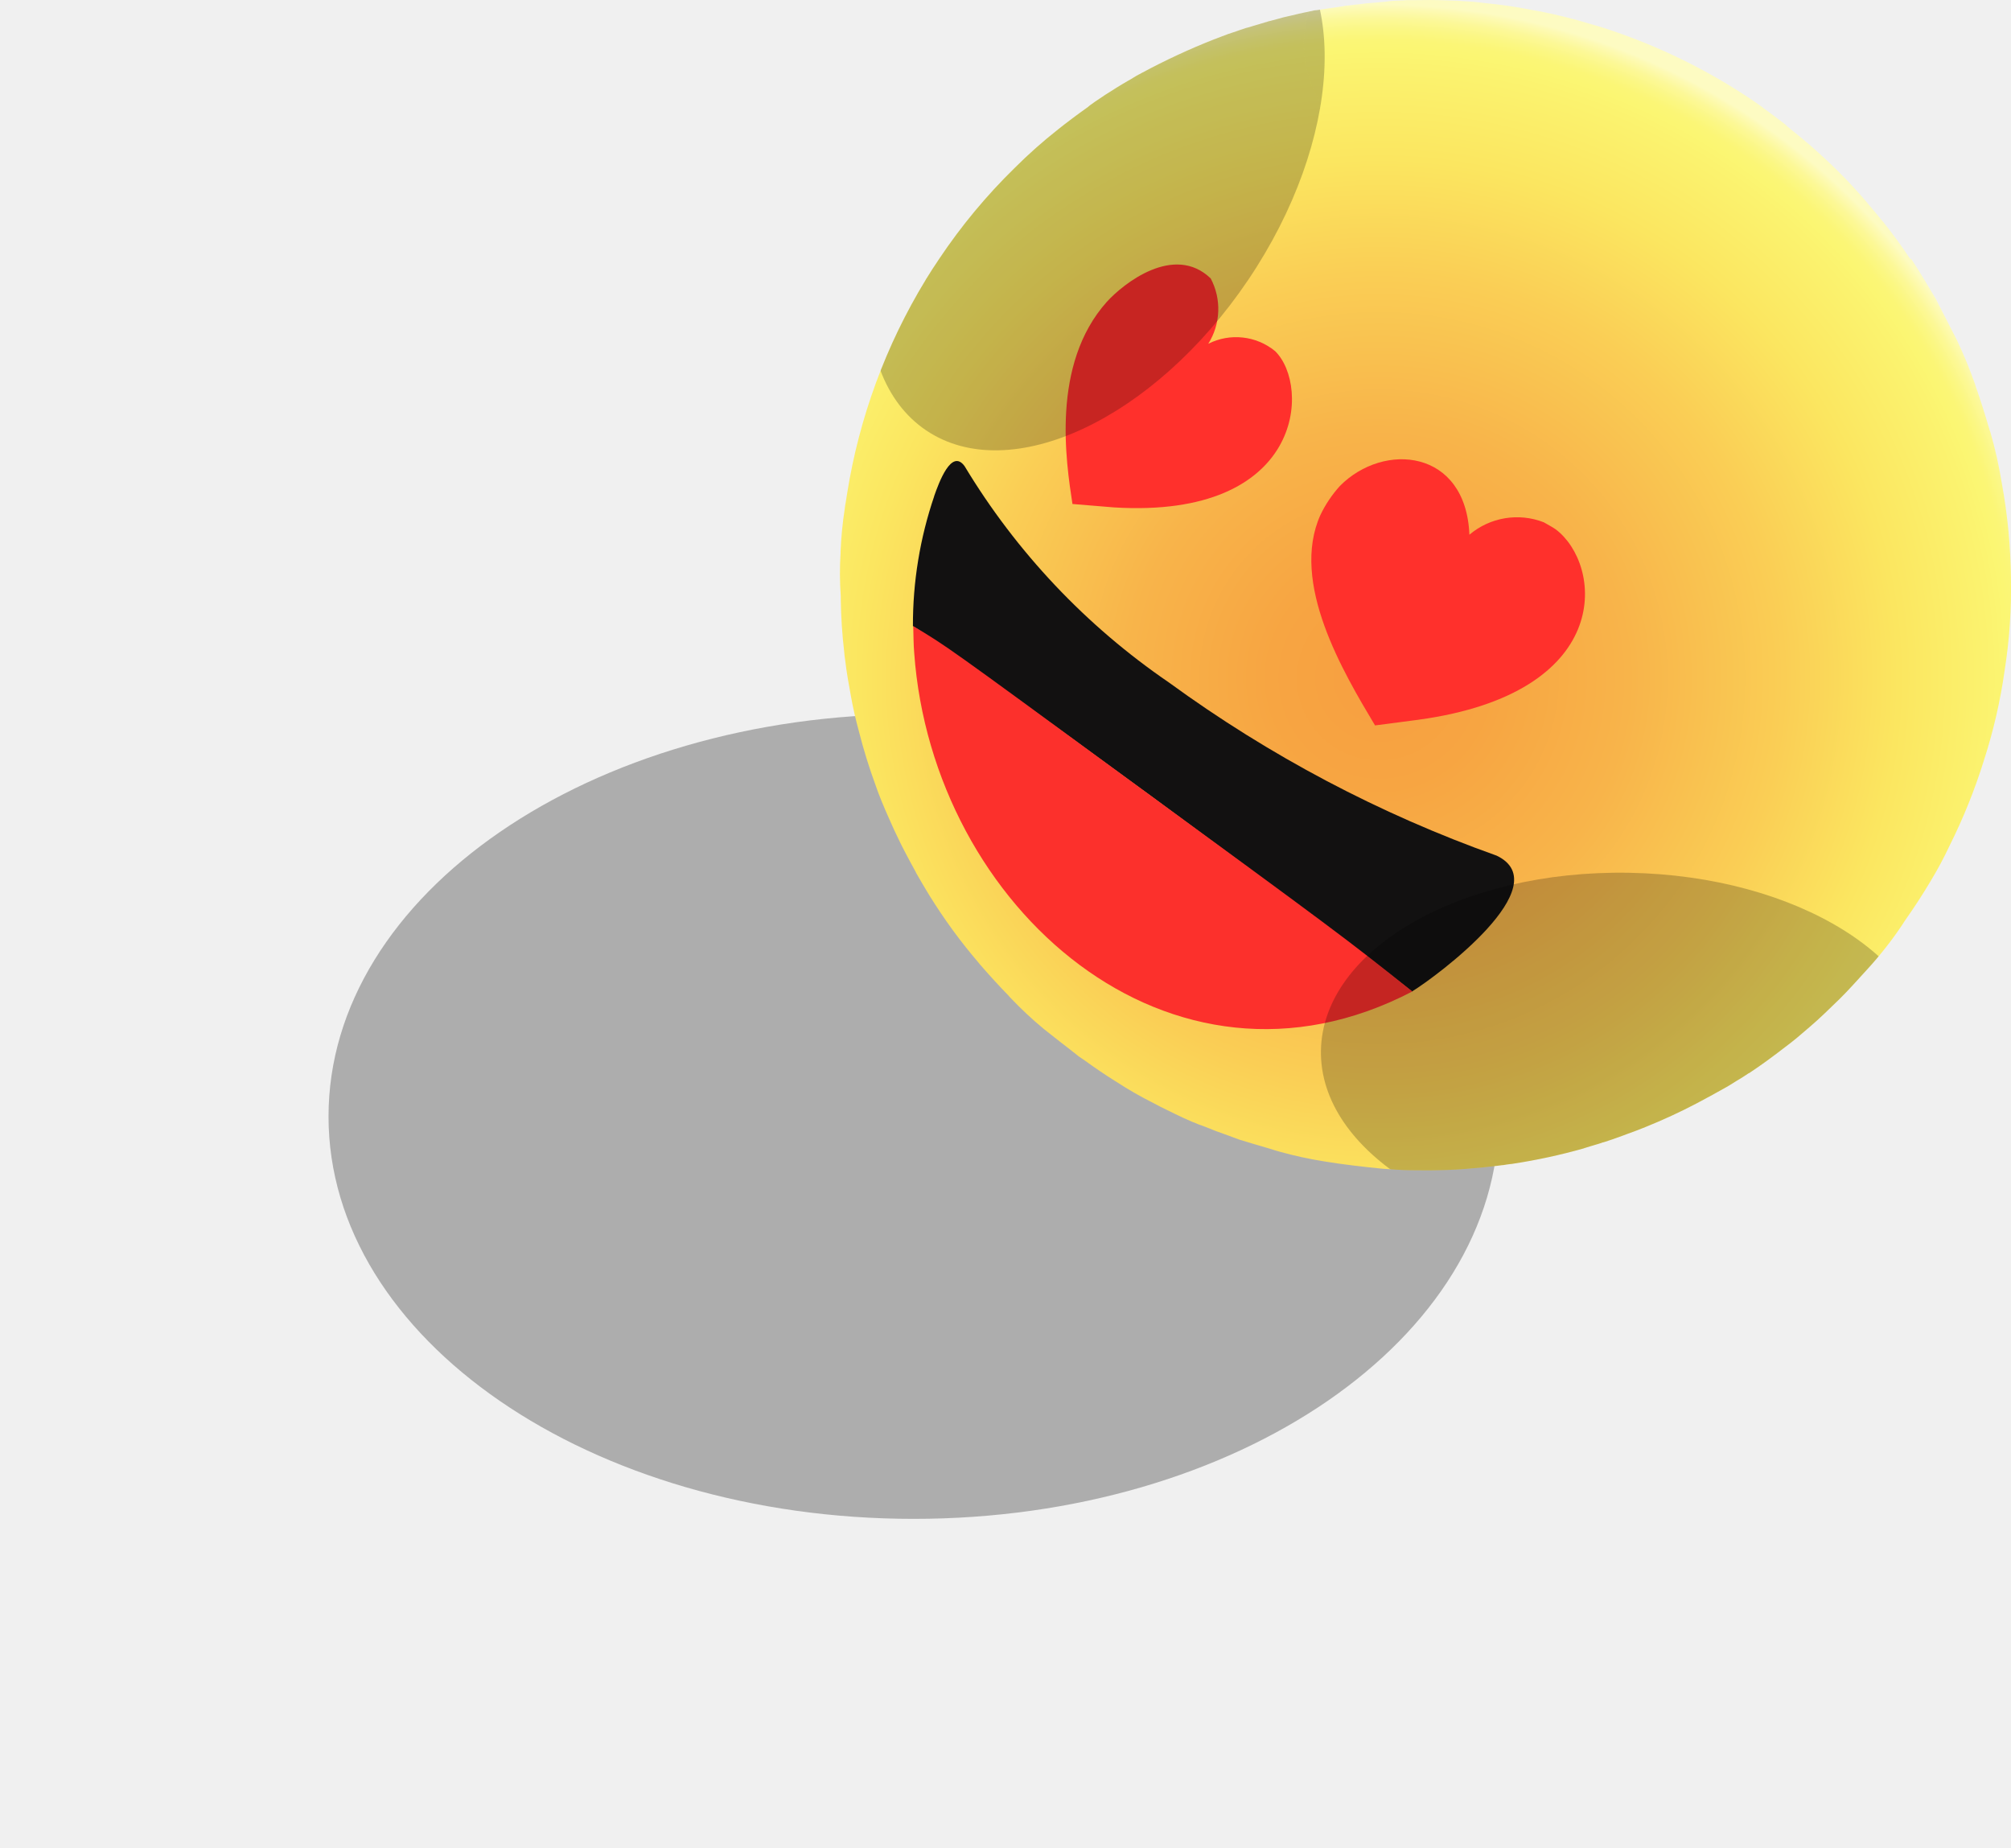
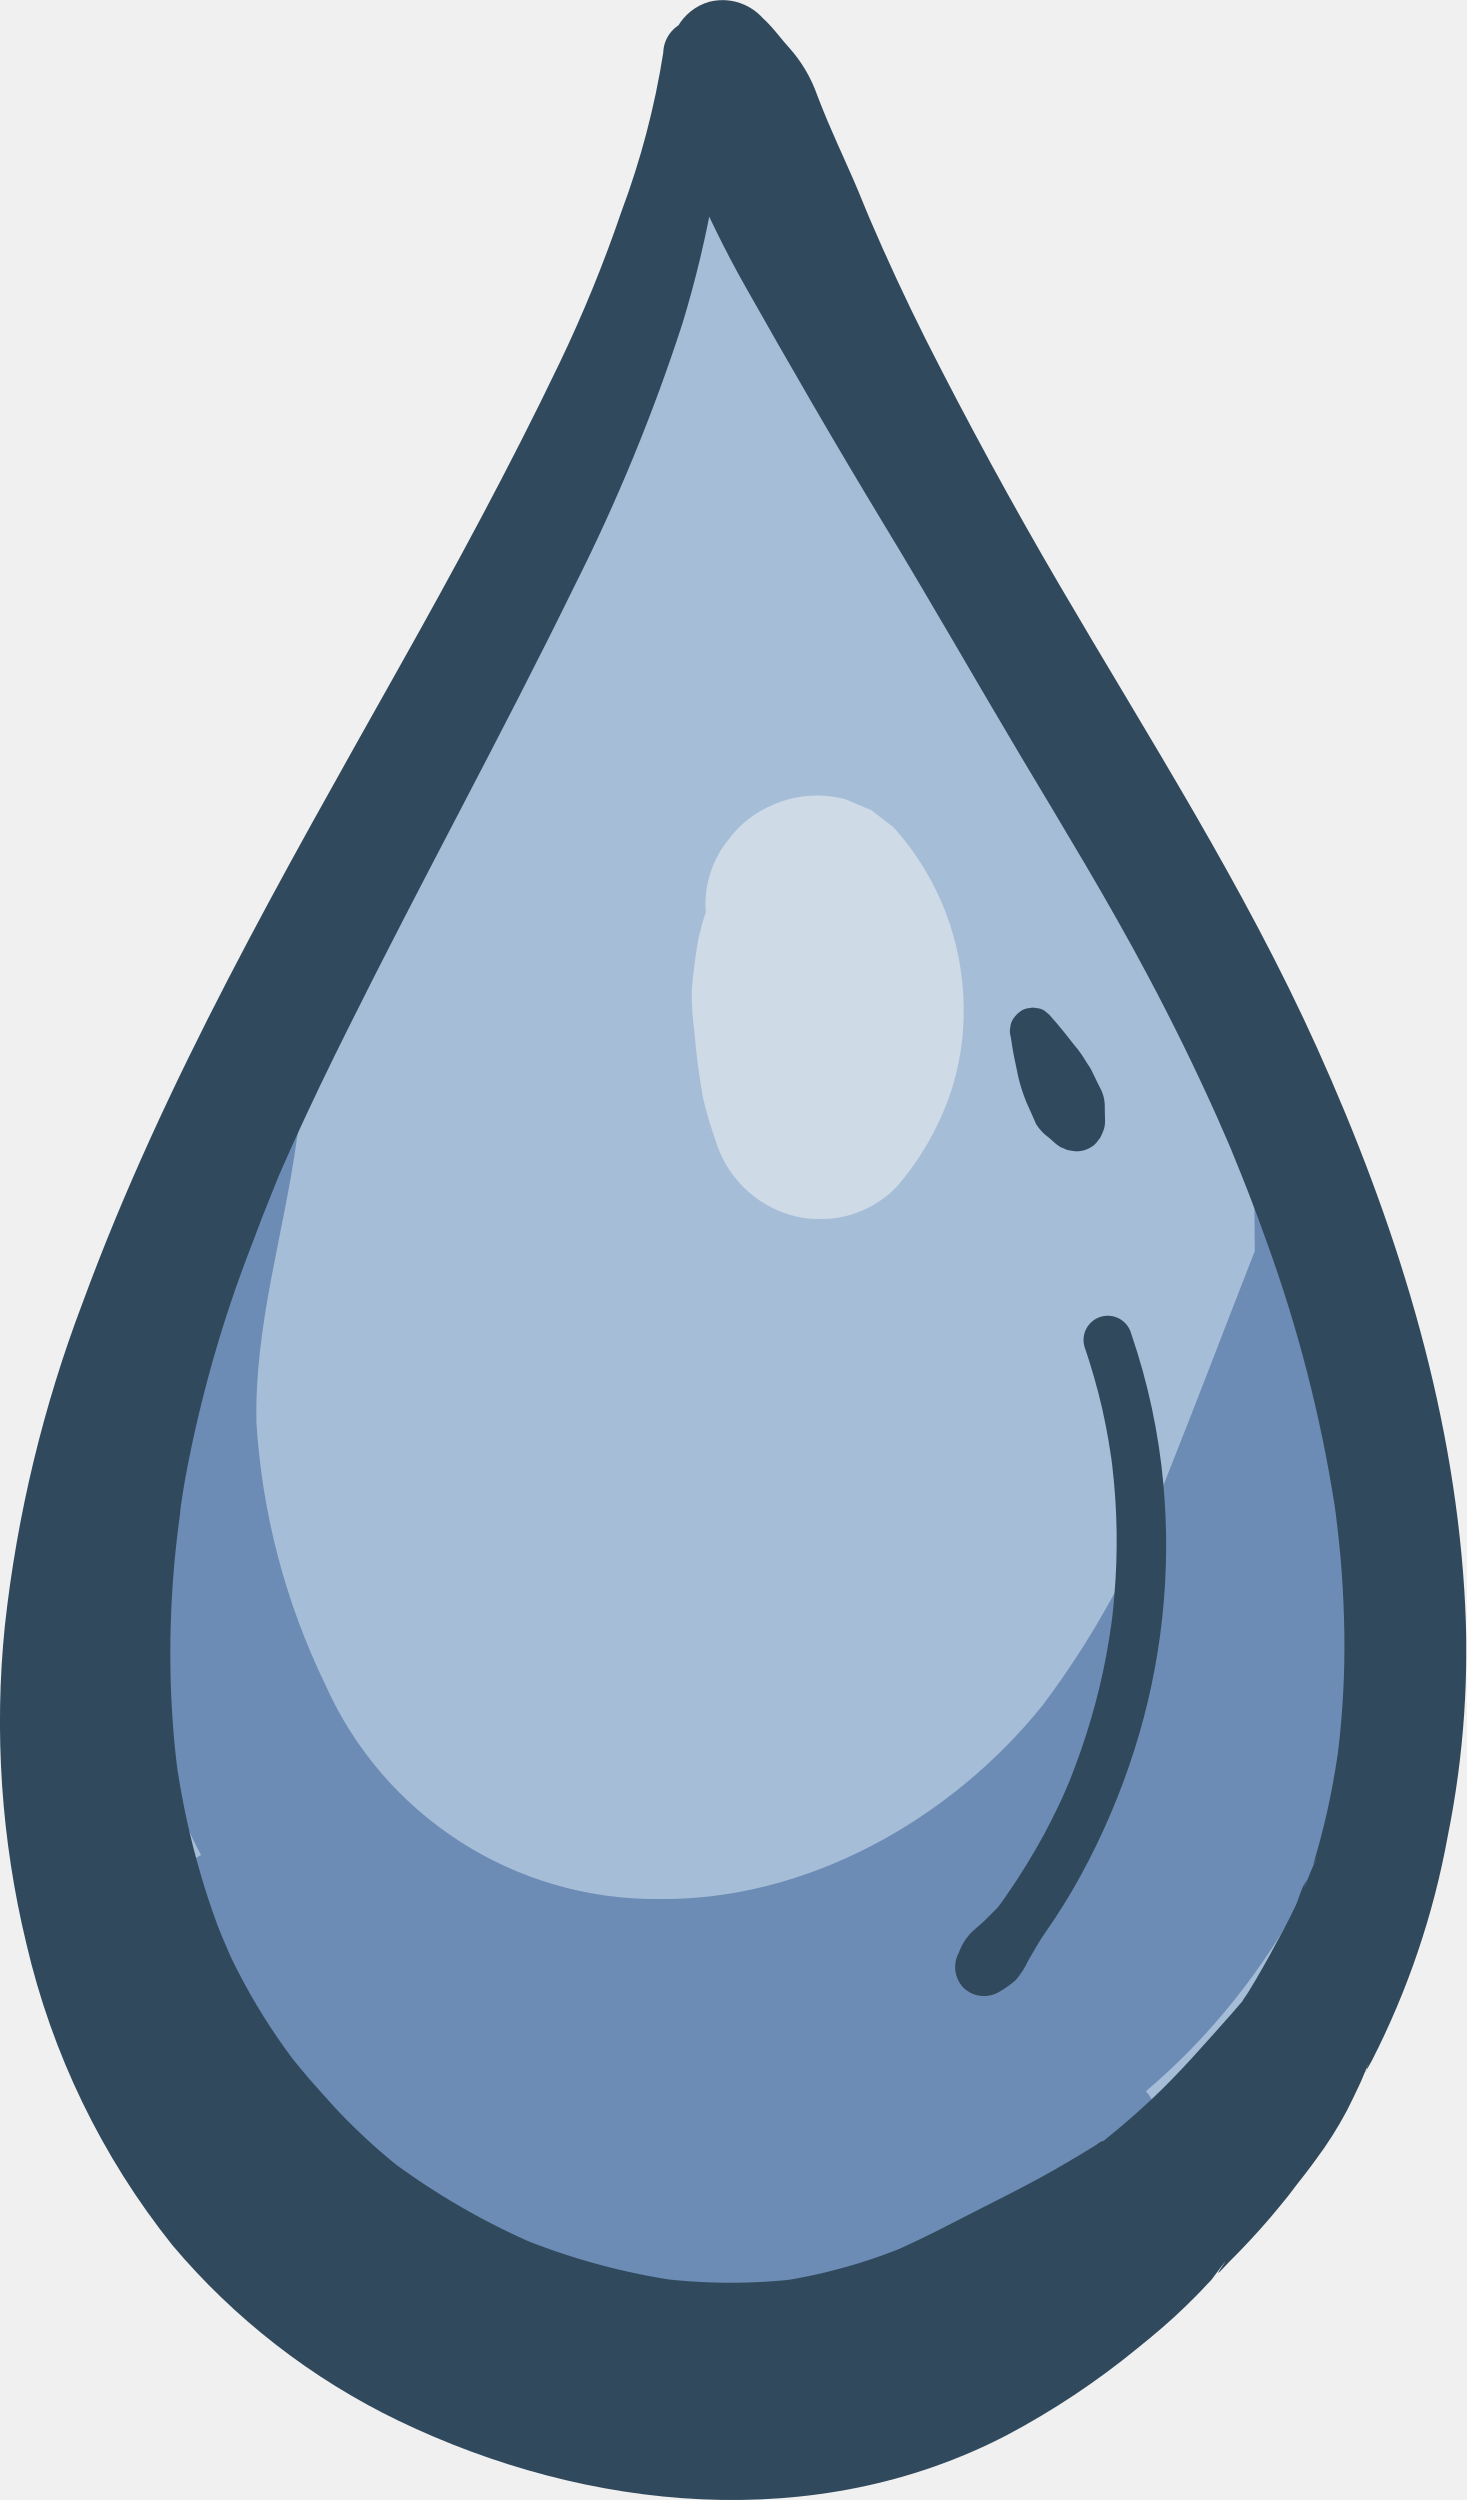
- <svg xmlns="http://www.w3.org/2000/svg" xmlns:xlink="http://www.w3.org/1999/xlink" width="82.478" height="75.758" viewBox="0 0 82.478 75.758">
+ <svg xmlns="http://www.w3.org/2000/svg" width="67.134" height="114.464" viewBox="0 0 67.134 114.464">
  <defs>
-     <radialGradient id="radial-gradient" cx="0.471" cy="0.58" r="0.575" gradientTransform="matrix(-0.999, -0.004, -0.004, 1, 0.933, 0.001)" gradientUnits="objectBoundingBox">
-       <stop offset="0" stop-color="#f79f40" />
-       <stop offset="0.163" stop-color="#f7a542" />
-       <stop offset="0.371" stop-color="#f8b44a" />
-       <stop offset="0.601" stop-color="#face55" />
-       <stop offset="0.771" stop-color="#fbe660" />
-       <stop offset="0.91" stop-color="#fbf36f" />
-       <stop offset="0.932" stop-color="#fbf672" />
-       <stop offset="0.947" stop-color="#fbf676" />
-       <stop offset="0.962" stop-color="#fbf783" />
-       <stop offset="0.978" stop-color="#fcf897" />
-       <stop offset="0.994" stop-color="#fdfab4" />
-       <stop offset="1" stop-color="#fdfbc2" />
-     </radialGradient>
    <clipPath id="clip-path">
-       <path id="Trazado_116496" data-name="Trazado 116496" d="M52.65,29.84v-.06c0-.11-.03-.77-.15-1.75-.01-.09-.02-.17-.03-.26-.02-.12-.04-.25-.06-.38a23.894,23.894,0,0,0-3.15-8.77c0-.01-.01-.01-.01-.02-.17-.29-.35-.57-.54-.85h0a23.353,23.353,0,0,0-3.06-3.74,20.449,20.449,0,0,0-1.77-1.6c-.39-.32-.78-.62-1.19-.91a.265.265,0,0,1-.06-.05l-.05-.04-.21-.15c-.26-.18-.55-.37-.86-.57h0c-.01-.01-.02-.01-.03-.02-.15-.09-.3-.19-.47-.28-.07-.04-.15-.09-.22-.13s-.12-.07-.19-.11a1.092,1.092,0,0,0-.15-.08,25.413,25.413,0,0,0-2.93-1.4c-.26-.11-.47-.18-.58-.23l-.18-.07-.18-.07c-.01,0-.02-.01-.03-.01l-.04-.01-.3-.1-.04-.01c-.01,0-.03-.01-.04-.01l-.2-.07a2.759,2.759,0,0,0-.27-.08l-.23-.07c-.04-.01-.09-.03-.13-.04-.01,0-.03-.01-.04-.01s-.03-.01-.05-.01a.636.636,0,0,1-.07-.02l-.26-.07-.22-.06c-.07-.02-.14-.03-.21-.05h-.01l-.13-.03-.25-.06-.18-.04a2.049,2.049,0,0,0-.24-.05c-.01,0-.03-.01-.04-.01-.06-.01-.12-.03-.18-.04l-.11-.02-.13-.03h-.02l-.04-.01c-.02,0-.05-.01-.07-.01a1.766,1.766,0,0,1-.2-.04.6.6,0,0,0-.12-.02h0a2.068,2.068,0,0,1-.22-.04l-.19-.03c-.03-.01-.07-.01-.11-.02a.985.985,0,0,0-.17-.02,1,1,0,0,0-.16-.02l-.27-.03-.25-.03c-.03,0-.05-.01-.08-.01h-.02a1.641,1.641,0,0,0-.23-.02l-.34-.03c-.08-.01-.16-.01-.23-.02-.09-.01-.17-.01-.26-.02s-.18-.01-.27-.02A.97.97,0,0,1,29.76,7h-.37c-.48-.01-.96-.01-1.45,0-.11,0-.21,0-.31.01s-.22.01-.32.02c-.07,0-.13.01-.19.01-.16.01-.31.02-.46.04-.05,0-.11.01-.16.01-.22.02-.43.04-.64.07-.1.01-.2.02-.3.04h-.01c-.02,0-.04.01-.06.01q-.24.03-.45.06c-.11.02-.23.04-.34.05-.26.04-.47.08-.61.11-.7.14-1.38.3-2.06.5-.41.11-.77.22-1.21.38a24.021,24.021,0,0,0-5.31,2.61h0c-.17.11-.33.22-.49.33a.265.265,0,0,0-.06.05c-.28.2-.56.4-.84.61a.423.423,0,0,1-.07.05l-.02.02-.02.02c-.01.01-.02.02-.03.02s-.02.01-.03.02c-.08.06-.15.12-.23.18-.15.12-.3.24-.44.36-.08.07-.16.13-.24.2-.16.14-.32.27-.46.4l-.02.02-.02.02c-.03.03-.07.06-.1.09-.75.69-1.21,1.19-1.24,1.22-.23.25-.46.51-.69.77-.16.19-.33.38-.5.59-.01.01-.02.03-.04.04l-.03.03c-.34.42-.69.89-1.08,1.46l-.01.01-.01.01c-.01.01-.01.02-.02.02-.18.26-.36.55-.54.86-.16.26-.32.52-.46.75l-.46.88c-.15.29-.29.56-.42.82a16.758,16.758,0,0,0-.76,1.82h0v.01c-.22.6-.42,1.23-.6,1.84l-.01.02a.037.037,0,0,1-.01.03,17.968,17.968,0,0,0-.5,2.13,23.506,23.506,0,0,0-.17,7.66,22.794,22.794,0,0,0,.82,3.68,23.944,23.944,0,0,0,1.38,3.51,15.311,15.311,0,0,0,.75,1.42c.32.56.68,1.11,1.06,1.66.04.07.09.13.13.2a16,16,0,0,0,1.39,1.8c.34.37.78.88,1.14,1.24s.83.82,1.22,1.15h0c.42.37.6.53.99.83q.72.585,1.47,1.08h.01c.16.11.32.22.49.32.19.12.38.24.55.34.09.05.22.13.36.21a.573.573,0,0,1,.07.04c.15.09.33.18.52.29.04.02.09.05.13.07a22.789,22.789,0,0,0,2.12,1c.18.07.42.17.7.28l.24.09.42.15.3.1.11.03c.01,0,.01,0,.02.01l.16.05a2.759,2.759,0,0,0,.27.08l.26.08c.01,0,.02,0,.02.01a22.1,22.1,0,0,0,2.96.66l.09.01c.08.01.17.03.27.04h.03l.23.03.53.06c.24.03.56.05.79.07s.49.03.74.04h.02c.13.01.25.01.37.01.33.01.77,0,1.1.01s.79-.03,1.13-.05c.72-.06,1.68-.17,2.39-.28a18.747,18.747,0,0,0,1.84-.38c.14-.04.28-.08.43-.12.43-.12.87-.25,1.24-.36l.43-.16c.35-.12.69-.25,1.03-.38l.17-.06c.4-.15.89-.38,1.32-.59.19-.09.37-.18.55-.28a15.71,15.71,0,0,0,1.56-.88c.02-.01.03-.02.05-.03.41-.26.82-.52,1.22-.81.09-.06.18-.12.26-.17l.44-.34c.12-.09.23-.18.35-.27l.66-.52a14.289,14.289,0,0,0,1.37-1.26l.03-.03.07-.07c.35-.35.74-.77,1.2-1.29a.138.138,0,0,0,.03-.04h0a20.958,20.958,0,0,0,2.02-2.71c.01-.01.01-.02.02-.03.19-.3.38-.61.57-.95v-.01h0c.08-.14.16-.29.24-.44.11-.2.22-.41.31-.59l.09-.18c.16-.32.31-.65.47-.99.21-.47.41-.94.56-1.36h0c.26-.7.5-1.44.71-2.23.13-.48.25-.96.33-1.41.1-.48.18-.98.25-1.5.02-.12.03-.23.05-.34.08-.69.14-1.41.16-2.14v-.13C52.68,31.04,52.68,30.45,52.65,29.84Z" transform="translate(-4.654 -6.992)" />
+       <rect id="Rectángulo_456862" data-name="Rectángulo 456862" width="67.134" height="114.463" fill="none" />
    </clipPath>
-     <linearGradient id="linear-gradient" x1="-0.166" y1="-323.933" x2="-1.166" y2="-323.933" gradientUnits="objectBoundingBox">
-       <stop offset="0" stop-color="#19b79c" />
-       <stop offset="0.405" stop-color="#1dbb9e" />
-       <stop offset="0.825" stop-color="#2ac8a3" />
-       <stop offset="0.997" stop-color="#31cfa6" />
-     </linearGradient>
-     <linearGradient id="linear-gradient-2" x1="-2.106" y1="-363.238" x2="-3.08" y2="-363.238" xlink:href="#linear-gradient" />
    <clipPath id="clip-path-2">
-       <path id="Trazado_116504" data-name="Trazado 116504" d="M4.652,29.65v-.06a15.757,15.757,0,0,1,.17-1.74,2.335,2.335,0,0,1,.04-.26c.02-.12.04-.25.06-.38a24.088,24.088,0,0,1,3.22-8.75c0-.01.01-.01.01-.02.18-.29.36-.57.55-.85h0a23.39,23.39,0,0,1,3.09-3.72,20.134,20.134,0,0,1,1.78-1.58q.585-.465,1.2-.9a.265.265,0,0,0,.06-.05l.05-.04.21-.15c.26-.18.55-.37.86-.56h0c.01-.01.02-.01.03-.02.15-.09.31-.19.47-.28a2.53,2.53,0,0,0,.22-.13c.06-.04.12-.07.19-.11.05-.03.1-.05.15-.08a27.308,27.308,0,0,1,2.95-1.37c.26-.1.47-.18.58-.22l.18-.06.18-.06c.01,0,.02-.01.03-.01l.05-.02.3-.1.04-.01c.01,0,.03-.01.04-.01l.2-.06c.08-.02.19-.06.27-.08l.23-.07a.647.647,0,0,0,.13-.04c.01,0,.03-.01.04-.01s.03-.01.05-.01a.637.637,0,0,0,.07-.02l.26-.07.22-.06c.07-.02.14-.03.21-.05h.01l.13-.03c.08-.02.18-.04.25-.06l.18-.04c.08-.02.16-.03.24-.05.01,0,.03-.01.04-.01a1.163,1.163,0,0,0,.18-.04l.11-.01.13-.02h.02l.04-.01c.02,0,.05-.01.07-.01l.2-.03c.04-.01.09-.01.13-.02h0l.22-.03.19-.03a.516.516,0,0,0,.11-.02.985.985,0,0,1,.17-.02c.06-.01.11-.01.16-.02l.27-.03.25-.03c.03,0,.05-.01.08-.01h.02c.07-.01.15-.01.23-.02l.34-.03c.08-.01.16-.01.23-.02a1.569,1.569,0,0,1,.24-.03,2.437,2.437,0,0,1,.27-.01.86.86,0,0,1,.16-.01l.15-.01h.24c.49-.01.97-.01,1.45.01.11,0,.21.01.31.01s.22.01.32.02c.07,0,.13.01.19.01.16.01.31.02.46.04.05.01.11.01.16.02.22.02.43.05.64.07.1.01.2.03.3.04h.01c.02,0,.04.01.06.01.16.02.31.05.45.07l.34.06c.26.05.47.09.6.11.69.14,1.38.31,2.06.52.41.11.76.23,1.21.39a24.178,24.178,0,0,1,5.28,2.65h0c.16.11.33.22.49.34a.265.265,0,0,1,.06.05c.28.2.56.41.83.62a.424.424,0,0,0,.07.05l.02.02.02.02.03.03c.01.01.02.01.02.02.08.06.15.12.22.18.15.12.3.24.44.36.08.07.16.14.24.2.16.14.31.28.46.41l.02.02.02.02c.03.03.07.06.1.09.75.69,1.2,1.2,1.23,1.23.23.25.46.51.68.78.16.19.32.38.49.59.01.01.02.03.04.04l.02.03c.33.42.69.89,1.07,1.47l.04.01.01.01c.01.01.01.02.02.02.17.26.36.56.54.86.16.26.31.53.45.75l.45.88c.15.29.29.56.42.82a18.431,18.431,0,0,1,.75,1.83h0v.01c.21.6.41,1.23.59,1.85l.01.02a.037.037,0,0,0,.01.03,17.59,17.59,0,0,1,.48,2.14,22.71,22.71,0,0,1,.37,3.87,21.465,21.465,0,0,1-.26,3.8,21.96,21.96,0,0,1-.85,3.68,23.286,23.286,0,0,1-1.41,3.5,15.244,15.244,0,0,1-.76,1.42c-.33.56-.69,1.11-1.07,1.65-.04.07-.09.13-.13.2a15.2,15.2,0,0,1-1.41,1.79c-.34.37-.79.88-1.15,1.23s-.84.82-1.22,1.14h0c-.43.37-.6.52-1,.82-.49.38-.98.74-1.48,1.07H41.9c-.16.11-.32.21-.49.31-.19.12-.38.24-.55.33-.09.05-.22.12-.36.2a.574.574,0,0,0-.07.04c-.15.08-.33.18-.52.28-.04.02-.09.05-.13.07a23.108,23.108,0,0,1-2.12.98c-.18.07-.42.17-.71.27l-.24.09-.42.15-.3.1-.11.03c-.01,0-.01,0-.02.01l-.16.05c-.08.02-.19.06-.27.08l-.26.08c-.01,0-.02,0-.02.01a23.962,23.962,0,0,1-2.96.64l-.09.01c-.08.01-.17.02-.27.04H31.8l-.23.03-.53.06c-.24.02-.56.05-.79.07s-.49.03-.74.04h-.02c-.13,0-.25.01-.37.01-.33.01-.77,0-1.1,0s-.79-.04-1.13-.06c-.72-.07-1.68-.18-2.39-.3a16.281,16.281,0,0,1-1.84-.4c-.14-.04-.28-.08-.43-.13-.43-.12-.87-.26-1.24-.37l-.43-.16c-.35-.12-.69-.25-1.03-.39l-.17-.06c-.4-.15-.88-.38-1.32-.6-.19-.09-.37-.18-.55-.28a15.612,15.612,0,0,1-1.55-.89.219.219,0,0,0-.05-.03c-.41-.26-.81-.53-1.21-.82-.09-.06-.17-.12-.25-.17L14,49.97c-.12-.09-.23-.18-.35-.27l-.66-.52a15.233,15.233,0,0,1-1.36-1.27l-.03-.03-.06-.07c-.34-.35-.74-.78-1.19-1.3a.138.138,0,0,1-.03-.04h0a21.889,21.889,0,0,1-2-2.73c-.01-.01-.01-.02-.02-.03-.18-.3-.37-.61-.56-.95v-.01h0c-.08-.14-.16-.29-.24-.44-.11-.21-.22-.41-.31-.59l-.09-.18c-.16-.32-.31-.65-.46-.99-.21-.47-.41-.95-.55-1.36h0a22.441,22.441,0,0,1-.69-2.23c-.13-.48-.24-.96-.32-1.41-.09-.49-.18-.98-.24-1.5-.02-.12-.03-.23-.04-.34a21.166,21.166,0,0,1-.14-2.14v-.13A13.347,13.347,0,0,1,4.652,29.65Z" transform="translate(-4.627 -6.983)" fill="url(#radial-gradient)" />
+       <rect id="Rectángulo_456861" data-name="Rectángulo 456861" width="67.132" height="114.464" fill="none" />
+     </clipPath>
+     <clipPath id="clip-path-3">
+       <rect id="Rectángulo_456858" data-name="Rectángulo 456858" width="57.894" height="64.162" fill="none" />
+     </clipPath>
+     <clipPath id="clip-path-4">
+       <rect id="Rectángulo_456859" data-name="Rectángulo 456859" width="0.046" height="0.043" fill="none" />
+     </clipPath>
+     <clipPath id="clip-path-5">
+       <rect id="Rectángulo_456860" data-name="Rectángulo 456860" width="12.46" height="19.385" fill="none" />
    </clipPath>
  </defs>
-   <g id="Grupo_157926" data-name="Grupo 157926" transform="translate(13.474)">
-     <ellipse id="Elipse_4737" data-name="Elipse 4737" cx="24" cy="16.5" rx="24" ry="16.5" transform="translate(0 29.284)" fill="#0b0b0b" opacity="0.292" style="mix-blend-mode: multiply;isolation: isolate" />
-     <path id="Trazado_116493" data-name="Trazado 116493" d="M4.652,29.65v-.06a15.757,15.757,0,0,1,.17-1.74,2.335,2.335,0,0,1,.04-.26c.02-.12.04-.25.06-.38a24.088,24.088,0,0,1,3.22-8.75c0-.01.01-.01.01-.02.18-.29.36-.57.55-.85h0a23.39,23.39,0,0,1,3.09-3.72,20.134,20.134,0,0,1,1.78-1.58q.585-.465,1.2-.9a.265.265,0,0,0,.06-.05l.05-.04.21-.15c.26-.18.55-.37.86-.56h0c.01-.01.02-.01.03-.02.15-.09.31-.19.47-.28a2.53,2.53,0,0,0,.22-.13c.06-.04.12-.07.19-.11.05-.03.1-.05.15-.08a27.308,27.308,0,0,1,2.95-1.37c.26-.1.47-.18.58-.22l.18-.06.18-.06c.01,0,.02-.01.03-.01l.05-.02.3-.1.04-.01c.01,0,.03-.01.04-.01l.2-.06c.08-.02.19-.06.27-.08l.23-.07a.647.647,0,0,0,.13-.04c.01,0,.03-.01.04-.01s.03-.01.05-.01a.637.637,0,0,0,.07-.02l.26-.07.22-.06c.07-.02.14-.03.21-.05h.01l.13-.03c.08-.02.18-.04.25-.06l.18-.04c.08-.02.16-.03.24-.05.01,0,.03-.01.04-.01a1.163,1.163,0,0,0,.18-.04l.11-.01.13-.02h.02l.04-.01c.02,0,.05-.01.07-.01l.2-.03c.04-.01.09-.01.13-.02h0l.22-.03.19-.03a.516.516,0,0,0,.11-.02.985.985,0,0,1,.17-.02c.06-.01.11-.01.16-.02l.27-.03.25-.03c.03,0,.05-.01.08-.01h.02c.07-.01.15-.01.23-.02l.34-.03c.08-.01.16-.01.23-.02a1.569,1.569,0,0,1,.24-.03,2.437,2.437,0,0,1,.27-.01.86.86,0,0,1,.16-.01l.15-.01h.24c.49-.01.97-.01,1.45.01.11,0,.21.01.31.01s.22.01.32.02c.07,0,.13.01.19.01.16.01.31.02.46.04.05.01.11.01.16.02.22.02.43.05.64.07.1.01.2.03.3.04h.01c.02,0,.04.01.06.01.16.02.31.05.45.07l.34.06c.26.05.47.09.6.11.69.14,1.38.31,2.06.52.41.11.76.23,1.21.39a24.178,24.178,0,0,1,5.28,2.65h0c.16.11.33.22.49.34a.265.265,0,0,1,.06.05c.28.2.56.41.83.62a.424.424,0,0,0,.07.05l.02.02.02.02.03.03c.01.01.02.01.02.02.08.06.15.12.22.18.15.12.3.24.44.36.08.07.16.14.24.2.16.14.31.28.46.41l.02.02.02.02c.03.03.07.06.1.09.75.69,1.2,1.2,1.23,1.23.23.25.46.51.68.78.16.19.32.38.49.59.01.01.02.03.04.04l.02.03c.33.42.69.89,1.07,1.47l.04.01.01.01c.01.01.01.02.02.02.17.26.36.56.54.86.16.26.31.53.45.75l.45.88c.15.29.29.56.42.82a18.431,18.431,0,0,1,.75,1.83h0v.01c.21.6.41,1.23.59,1.85l.01.02a.037.037,0,0,0,.01.03,17.59,17.59,0,0,1,.48,2.14,22.71,22.71,0,0,1,.37,3.87,21.465,21.465,0,0,1-.26,3.8,21.96,21.96,0,0,1-.85,3.68,23.286,23.286,0,0,1-1.41,3.5,15.244,15.244,0,0,1-.76,1.42c-.33.56-.69,1.11-1.07,1.65-.04.07-.09.13-.13.2a15.2,15.2,0,0,1-1.41,1.79c-.34.37-.79.88-1.15,1.23s-.84.82-1.22,1.14h0c-.43.37-.6.52-1,.82-.49.38-.98.74-1.48,1.07H41.9c-.16.11-.32.21-.49.31-.19.12-.38.24-.55.33-.09.05-.22.12-.36.2a.574.574,0,0,0-.07.04c-.15.08-.33.18-.52.28-.04.02-.09.05-.13.07a23.108,23.108,0,0,1-2.12.98c-.18.07-.42.17-.71.27l-.24.09-.42.15-.3.1-.11.03c-.01,0-.01,0-.02.01l-.16.05c-.08.02-.19.06-.27.08l-.26.08c-.01,0-.02,0-.02.01a23.962,23.962,0,0,1-2.96.64l-.09.01c-.08.01-.17.02-.27.04H31.8l-.23.03-.53.06c-.24.02-.56.05-.79.07s-.49.03-.74.04h-.02c-.13,0-.25.01-.37.01-.33.01-.77,0-1.1,0s-.79-.04-1.13-.06c-.72-.07-1.68-.18-2.39-.3a16.281,16.281,0,0,1-1.84-.4c-.14-.04-.28-.08-.43-.13-.43-.12-.87-.26-1.24-.37l-.43-.16c-.35-.12-.69-.25-1.03-.39l-.17-.06c-.4-.15-.88-.38-1.32-.6-.19-.09-.37-.18-.55-.28a15.612,15.612,0,0,1-1.55-.89.219.219,0,0,0-.05-.03c-.41-.26-.81-.53-1.21-.82-.09-.06-.17-.12-.25-.17L14,49.97c-.12-.09-.23-.18-.35-.27l-.66-.52a15.233,15.233,0,0,1-1.36-1.27l-.03-.03-.06-.07c-.34-.35-.74-.78-1.19-1.3a.138.138,0,0,1-.03-.04h0a21.889,21.889,0,0,1-2-2.73c-.01-.01-.01-.02-.02-.03-.18-.3-.37-.61-.56-.95v-.01h0c-.08-.14-.16-.29-.24-.44-.11-.21-.22-.41-.31-.59l-.09-.18c-.16-.32-.31-.65-.46-.99-.21-.47-.41-.95-.55-1.36h0a22.441,22.441,0,0,1-.69-2.23c-.13-.48-.24-.96-.32-1.41-.09-.49-.18-.98-.24-1.5-.02-.12-.03-.23-.04-.34a21.166,21.166,0,0,1-.14-2.14v-.13A13.347,13.347,0,0,1,4.652,29.65Z" transform="translate(16.349 -6.983)" fill="url(#radial-gradient)" />
-     <g id="Grupo_86225" data-name="Grupo 86225" transform="translate(20.955 0.009)" clip-path="url(#clip-path)">
-       <path id="Trazado_116494" data-name="Trazado 116494" d="M50.67,21.64a4.37,4.37,0,0,1,.18-.46C50.8,21.33,50.74,21.48,50.67,21.64Z" transform="translate(-48.844 -6.992)" fill="url(#linear-gradient)" />
-       <path id="Trazado_116495" data-name="Trazado 116495" d="M4.7,34.92c.03-.14.05-.28.08-.41C4.75,34.65,4.73,34.79,4.7,34.92Z" transform="translate(43.196 -6.992)" fill="url(#linear-gradient-2)" />
-     </g>
-     <path id="Trazado_116497" data-name="Trazado 116497" d="M25.873,27.33A16.375,16.375,0,0,0,25,32.66c2.26,1.39,16.97,12.2,20.47,14.98,1.03-.63,6.02-4.35,3.47-5.57a52.925,52.925,0,0,1-13.44-7.1,28.664,28.664,0,0,1-8.38-8.87c-.54-.75-1.06.69-1.25,1.23" transform="translate(-1.032 -6.983)" fill="#121111" />
-     <path id="Trazado_116499" data-name="Trazado 116499" d="M29.22,33.76c.75,10.43,10.52,19.05,20.43,13.88-2.65-2.12-3.33-2.62-11.66-8.71-7.45-5.46-7.45-5.46-8.81-6.27.01.33.01.77.04,1.1" transform="translate(-5.199 -6.983)" fill="#fc302c" />
-     <g id="Grupo_86231" data-name="Grupo 86231" transform="translate(40.307 18.833)">
-       <path id="Trazado_116501" data-name="Trazado 116501" d="M22.473,28.1c-1.25,2.78.93,6.44,2.24,8.63.65-.09,1.52-.19,2.17-.29,7.67-1.22,7.14-6.32,5.24-7.75-.14-.1-.34-.2-.49-.29a3.024,3.024,0,0,0-3.05.51c-.14-3.51-3.51-3.82-5.31-2a4.969,4.969,0,0,0-.8,1.19" transform="translate(-22.099 -25.816)" fill="#ff302c" />
-     </g>
-     <g id="Grupo_86232" data-name="Grupo 86232" transform="translate(30.232 10.846)">
-       <path id="Trazado_116503" data-name="Trazado 116503" d="M35.806,19.36c-2.3,2.57-1.67,6.58-1.41,8.29.51.04,1.19.1,1.7.14,7.78.48,8.08-4.98,6.61-6.41a2.529,2.529,0,0,0-2.74-.3,2.679,2.679,0,0,0,.1-2.68c-1.5-1.44-3.58.21-4.26.96" transform="translate(-34.117 -17.829)" fill="#ff302c" />
-     </g>
-     <g id="Enmascarar_grupo_59" data-name="Enmascarar grupo 59" transform="translate(20.976 0)" clip-path="url(#clip-path-2)">
-       <g id="Grupo_86233" data-name="Grupo 86233" transform="translate(-2.683 -7.272)" opacity="0.561" style="mix-blend-mode: multiply;isolation: isolate">
-         <g id="Grupo_86230" data-name="Grupo 86230" transform="translate(0)">
-           <ellipse id="Elipse_4734" data-name="Elipse 4734" cx="12.5" cy="7.5" rx="12.5" ry="7.5" transform="translate(21.707 1.557)" fill="#fff" opacity="0.743" />
-           <ellipse id="Elipse_4735" data-name="Elipse 4735" cx="12.5" cy="7.5" rx="12.5" ry="7.5" transform="translate(26.415 8.388) rotate(124)" opacity="0.387" />
-           <ellipse id="Elipse_4736" data-name="Elipse 4736" cx="12.5" cy="7.5" rx="12.5" ry="7.5" transform="matrix(-1, -0.017, 0.017, -1, 47.282, 58.274)" opacity="0.387" />
+   <g id="Grupo_1208445" data-name="Grupo 1208445" transform="translate(13652 11970.927)">
+     <g id="Grupo_1206961" data-name="Grupo 1206961" transform="translate(-13652 -11970.927)">
+       <g id="Grupo_1206959" data-name="Grupo 1206959" clip-path="url(#clip-path)">
+         <g id="Grupo_1206958" data-name="Grupo 1206958" transform="translate(0 -0.001)">
+           <g id="Grupo_1206957" data-name="Grupo 1206957" clip-path="url(#clip-path-2)">
+             <path id="Trazado_1271869" data-name="Trazado 1271869" d="M55.854,49.325c-1.3-3.12-2.379-6.331-3.749-9.431-1.466-3.318-3.429-6.372-5.017-9.624-3.221-6.6-6.742-13.028-9.314-19.922a3.509,3.509,0,0,0-3.115-2.466,8.915,8.915,0,0,0-1.025-4.266A4.111,4.111,0,0,0,30.124,1.6a4.265,4.265,0,0,0-3.505,2.014c-1.319,1.72-1.461,4.728-1.71,6.793-.01.081-.1.736-.122.939-.036.228-.117.817-.132.893-.086.578-.183,1.147-.279,1.72-.538,1.126-1.05,2.268-1.618,3.369-1.486,2.876-3,5.738-4.474,8.624-2.8,5.5-5.722,10.953-8.614,16.406-5.88,11.1-10.6,22.606-8.274,35.349,2.05,11.176,10.643,21.211,22,23.539a23.357,23.357,0,0,0,17.456-2.866,11.968,11.968,0,0,0,3.252-3.176,18.237,18.237,0,0,0,12.277-9.248c3-5.514,5.154-12.028,4.718-18.39-.441-6.5-2.77-12.312-5.246-18.243" transform="translate(3.211 6.53)" fill="#a6bdd7" />
+             <g id="Grupo_1206950" data-name="Grupo 1206950" transform="translate(6.155 42.664)" style="mix-blend-mode: multiply;isolation: isolate">
+               <g id="Grupo_1206949" data-name="Grupo 1206949">
+                 <g id="Grupo_1206948" data-name="Grupo 1206948" clip-path="url(#clip-path-3)">
+                   <path id="Trazado_1271870" data-name="Trazado 1271870" d="M55.154,18.684a1.268,1.268,0,0,0-1.243-.629.917.917,0,0,0,.238-.644,22.24,22.24,0,0,0-2.08-7.5,2.307,2.307,0,0,0-.832-.984l-.107-.076c-.076-.061-.157-.132-.238-.188a1.419,1.419,0,0,0-.766-.249,1.1,1.1,0,0,0-1,.543,1.5,1.5,0,0,0-.193.69,2.653,2.653,0,0,0,.056.4l.015.152-.01.091a1.629,1.629,0,0,0,.132.6,4.774,4.774,0,0,0,.269.5c.167.274.325.558.472.837.294.548.553,1.106.8,1.669l.086.2c-.056-.132.02.041.036.081.066.162.127.325.193.487.122.325.238.649.345.984a20.875,20.875,0,0,1,.563,2.075,1.071,1.071,0,0,0,.954.751,1.257,1.257,0,0,0-.386.944c.036,1.223.041,2.415.051,3.612-1.385,3.531-2.724,7.062-4.129,10.582A40.33,40.33,0,0,1,42.8,43.816c-4.19,5.225-10.8,8.969-17.614,8.878a16.559,16.559,0,0,1-15.25-9.852A32.046,32.046,0,0,1,6.8,30.91c-.1-4.495,1.248-8.614,1.847-13a1.772,1.772,0,0,0-3.221-1.36C3.17,19.84,2.353,24.086,1.835,27.988A63.586,63.586,0,0,0,1.3,39.935,26.159,26.159,0,0,0,4.26,50.68c-2.354,1.258-3.876,4.2-2.039,6.691.249.335.517.644.771.974l-.01.01.091.091C8.167,64.97,14.8,70.064,23.092,71.794a31.391,31.391,0,0,0,13.723.03,20.272,20.272,0,0,0,6.037-2.572c2.029-1.355,3.12-3.465,4.738-5.175a1.973,1.973,0,0,0-.066-2.582C59.43,51.42,62.489,32.32,55.154,18.684" transform="translate(-1.213 -8.409)" fill="#a6bdd7" />
+                 </g>
+               </g>
+             </g>
+             <g id="Grupo_1206953" data-name="Grupo 1206953" transform="translate(56.152 43.139)" style="mix-blend-mode: multiply;isolation: isolate">
+               <g id="Grupo_1206952" data-name="Grupo 1206952">
+                 <g id="Grupo_1206951" data-name="Grupo 1206951" clip-path="url(#clip-path-4)">
+                   <path id="Trazado_1271871" data-name="Trazado 1271871" d="M11.069,8.5l.03.036c.036.02,0-.015-.03-.036" transform="translate(-11.067 -8.506)" fill="#a6bdd7" />
+                 </g>
+               </g>
+             </g>
+             <g id="Grupo_1206956" data-name="Grupo 1206956" transform="translate(31.664 36.424)" style="mix-blend-mode: soft-light;isolation: isolate">
+               <g id="Grupo_1206955" data-name="Grupo 1206955">
+                 <g id="Grupo_1206954" data-name="Grupo 1206954" clip-path="url(#clip-path-5)">
+                   <path id="Trazado_1271872" data-name="Trazado 1271872" d="M15.5,8.647c-.34-.264-.68-.528-1.025-.791-.4-.167-.8-.34-1.2-.507A5.03,5.03,0,0,0,9.98,7.6,4.771,4.771,0,0,0,7.961,9.159a4.742,4.742,0,0,0-1.086,3.059l.015.32a7.386,7.386,0,0,0-.4,1.826c.046-.35.091-.705.142-1.055a26.167,26.167,0,0,0-.386,2.81,13.408,13.408,0,0,0,.127,1.913,30.447,30.447,0,0,0,.4,3.034,18.718,18.718,0,0,0,.553,1.867,5.078,5.078,0,0,0,3.46,3.46,4.889,4.889,0,0,0,4.824-1.273,13.041,13.041,0,0,0,2.5-4.363,11.8,11.8,0,0,0,.588-3.871,12.485,12.485,0,0,0-3.2-8.239" transform="translate(-6.24 -7.18)" fill="#fffae3" />
+                 </g>
+               </g>
+             </g>
+             <path id="Trazado_1271873" data-name="Trazado 1271873" d="M30.366,2.416a37.162,37.162,0,0,1-1.913,7.27,63.574,63.574,0,0,1-2.836,6.94c-2.283,4.764-4.8,9.4-7.386,14.007C12.981,40,7.517,49.484,3.8,59.6A60.092,60.092,0,0,0,.222,74.434a43.265,43.265,0,0,0,.984,14.56,34.722,34.722,0,0,0,6.681,13.8,31.364,31.364,0,0,0,10.354,8.041c8.665,4.17,19.105,5.21,27.851.665a36,36,0,0,0,5.986-3.982c.771-.619,1.527-1.258,2.232-1.948.32-.315.639-.629.939-.959.071-.076.147-.147.213-.223.02-.02,1.025-1.39.457-.563-.416.6.188-.091.33-.233.665-.66,1.3-1.339,1.907-2.05.274-.325.548-.654.812-.984.005-.015.974-1.268.411-.538-.36.467-.132.172-.056.071.315-.4.629-.8.928-1.218a17.222,17.222,0,0,0,1.42-2.242c.183-.365.365-.731.538-1.106.041-.081.081-.167.117-.254l.167-.4c.193-.467.218-.523.081-.167.066.051-.2.386.051-.025.066-.107.122-.218.183-.325a37.222,37.222,0,0,0,3.475-10.273,42.808,42.808,0,0,0,.761-11.262c-.548-8.645-3.2-16.98-6.742-24.838-3.343-7.412-7.736-14.25-11.83-21.256q-3.211-5.494-6.078-11.166c-.923-1.842-1.786-3.7-2.6-5.6-.172-.406.249.594.081.193l-.122-.294c-.081-.188-.162-.38-.238-.573-.274-.685-.568-1.355-.873-2.029-.178-.391-.35-.786-.523-1.182-.056-.127-.37-.867-.137-.3.228.538-.066-.157-.117-.289-.152-.365-.3-.731-.441-1.1a6.485,6.485,0,0,0-1.3-2.207c-.507-.548-1.05-1.4-1.735-1.7L35.5,1.919l-.046-.147A2.48,2.48,0,0,0,32.472.083,2.448,2.448,0,0,0,30.787,3.06l.041.142.244-1.862a6.447,6.447,0,0,0-.487,3.054,8.573,8.573,0,0,0,1.07,3.7,49.783,49.783,0,0,0,2.43,4.956c2.07,3.668,4.18,7.32,6.362,10.922,2.126,3.5,4.155,7.067,6.25,10.588,1.994,3.343,4.028,6.671,5.854,10.111q1.682,3.158,3.15,6.428c.218.492.431.984.644,1.476.127.294-.025-.046-.041-.091.061.152.127.3.188.457l.365.9q.6,1.507,1.141,3.029A64.407,64.407,0,0,1,61.1,68.9c.02.137.117.842.066.472-.051-.4.046.375.056.467q.084.723.152,1.446c.081.949.137,1.9.162,2.851a40.284,40.284,0,0,1-.2,5.418c-.02.223-.051.446-.076.67-.056.523.1-.614-.015.107-.066.441-.137.883-.218,1.319-.157.862-.35,1.725-.578,2.577-.025.1-.325,1.172-.335,1.167l.081-.162c.183-.391.117-.218-.208.517l-.1.259-.107.259c-.162.4,0-.122.076-.178-.213.147-.421.933-.538,1.172-.183.391-.38.771-.583,1.152-.406.766-.827,1.527-1.263,2.273-.112.188-.223.375-.34.563-.071.117-.446.619-.107.213.37-.436-.127.147-.208.244l-.487.563c-1.167,1.309-2.313,2.638-3.6,3.845q-1.02.959-2.115,1.836a3.922,3.922,0,0,1-.563.441c0,.005.731-.446.391-.35a1.371,1.371,0,0,0-.254.167c-.436.274-.883.538-1.329.8-1.73,1.03-3.536,1.882-5.322,2.81-.964.5-1.933.969-2.927,1.4.391-.162.786-.33,1.177-.5a25.131,25.131,0,0,1-6.362,1.776c.441-.061.883-.122,1.324-.178a26.836,26.836,0,0,1-6.869-.036c.441.061.883.122,1.324.178a30.865,30.865,0,0,1-7.574-2.065l1.192.5a32.867,32.867,0,0,1-7.148-4.124c.335.259.67.512,1,.771a27.733,27.733,0,0,1-3.242-2.932c-.436-.472-.862-.959-1.289-1.441-.279-.325-.548-.654-.817-.984-.578-.71.563.766.193.254-.147-.208-.3-.411-.452-.619a28.127,28.127,0,0,1-2.5-4.211c-.132-.284-.69-1.684-.162-.32-.147-.391-.309-.771-.457-1.162-.289-.781-.553-1.573-.781-2.374a36.13,36.13,0,0,1-1.045-4.743c-.041-.284-.1-.933.025.208-.02-.167-.046-.335-.066-.5-.046-.421-.091-.837-.127-1.258-.071-.837-.117-1.674-.142-2.516a46.407,46.407,0,0,1,.142-5.038q.046-.563.107-1.126c.02-.208.046-.416.071-.624.071-.649-.02.127-.03.218.051-.446.132-.893.167-1.339.036-.543-.137.918-.015.076.071-.457.137-.918.218-1.375a59.107,59.107,0,0,1,3.064-10.77q.449-1.21.939-2.415c.086-.223.178-.441.269-.665.051-.117.3-.69.091-.213.193-.441.391-.883.588-1.324.8-1.765,1.644-3.516,2.511-5.251,3.379-6.8,7.036-13.449,10.369-20.267a85.089,85.089,0,0,0,4.936-12A50.171,50.171,0,0,0,33.38,2.416,1.527,1.527,0,0,0,31.873.909a1.544,1.544,0,0,0-1.507,1.507" transform="translate(0.001 -0.001)" fill="#30495c" />
+             <path id="Trazado_1271874" data-name="Trazado 1271874" d="M14.529,13.285a29.227,29.227,0,0,1,.817,2.861c.1.467.2.933.279,1.405.041.233.076.472.112.705.01.056.056.386.03.193l.046.38a29.251,29.251,0,0,1,.086,5.885c-.02.238-.041.477-.066.715l-.046.386-.02.162c-.025.188.025-.167-.005.025-.066.487-.147.979-.238,1.466-.183.974-.416,1.943-.7,2.9-.274.933-.594,1.857-.954,2.76-.051.117-.1.238-.147.355.071-.172-.036.076-.056.127-.1.238-.208.472-.32.705q-.32.67-.67,1.324a30.081,30.081,0,0,1-1.735,2.81c-.076.1-.152.208-.223.315-.046.056-.086.117-.132.178-.061.081-.091.1-.005.015-.2.193-.386.391-.578.578s-.411.365-.614.548a2.578,2.578,0,0,0-.609.959,1.372,1.372,0,0,0,.208,1.608,1.351,1.351,0,0,0,1.608.208,4.692,4.692,0,0,0,.781-.548,3.879,3.879,0,0,0,.588-.918c.249-.421.487-.857.766-1.258a27.45,27.45,0,0,0,1.6-2.567,32.6,32.6,0,0,0,2.481-5.793A30.922,30.922,0,0,0,18.146,19.6a29.468,29.468,0,0,0-1.476-6.9,1.11,1.11,0,0,0-2.141.588" transform="translate(35.121 48.359)" fill="#30495c" />
+             <path id="Trazado_1271875" data-name="Trazado 1271875" d="M9.154,10.422c.051.315.091.629.157.939s.127.619.193.928a7.693,7.693,0,0,0,.269.883,6.115,6.115,0,0,0,.254.6l.1.223.188.431a2.151,2.151,0,0,0,.588.624l.167.147a1.885,1.885,0,0,0,.34.269l.015.01.325.137.056.01a2.911,2.911,0,0,0,.35.051,1.252,1.252,0,0,0,.644-.172.937.937,0,0,0,.355-.33.817.817,0,0,0,.112-.152l.015-.03a2.419,2.419,0,0,0,.142-.34,1.365,1.365,0,0,0,.046-.467c0-.147-.005-.289-.01-.436V13.6a1.776,1.776,0,0,0-.233-.867c-.036-.076-.071-.147-.112-.223l-.2-.416c-.036-.071-.066-.142-.107-.213s-.086-.137-.132-.2l-.254-.406a5.274,5.274,0,0,0-.386-.5l-.157-.2c-.107-.132-.208-.269-.315-.4-.208-.264-.431-.512-.654-.766L10.7,9.235a.77.77,0,0,0-.391-.122.521.521,0,0,0-.279,0,.785.785,0,0,0-.391.122,1.323,1.323,0,0,0-.375.375A.846.846,0,0,0,9.133,10a.794.794,0,0,0,.02.421" transform="translate(37.123 37.042)" fill="#30495c" />
+           </g>
        </g>
      </g>
    </g>
  </g>
</svg>
